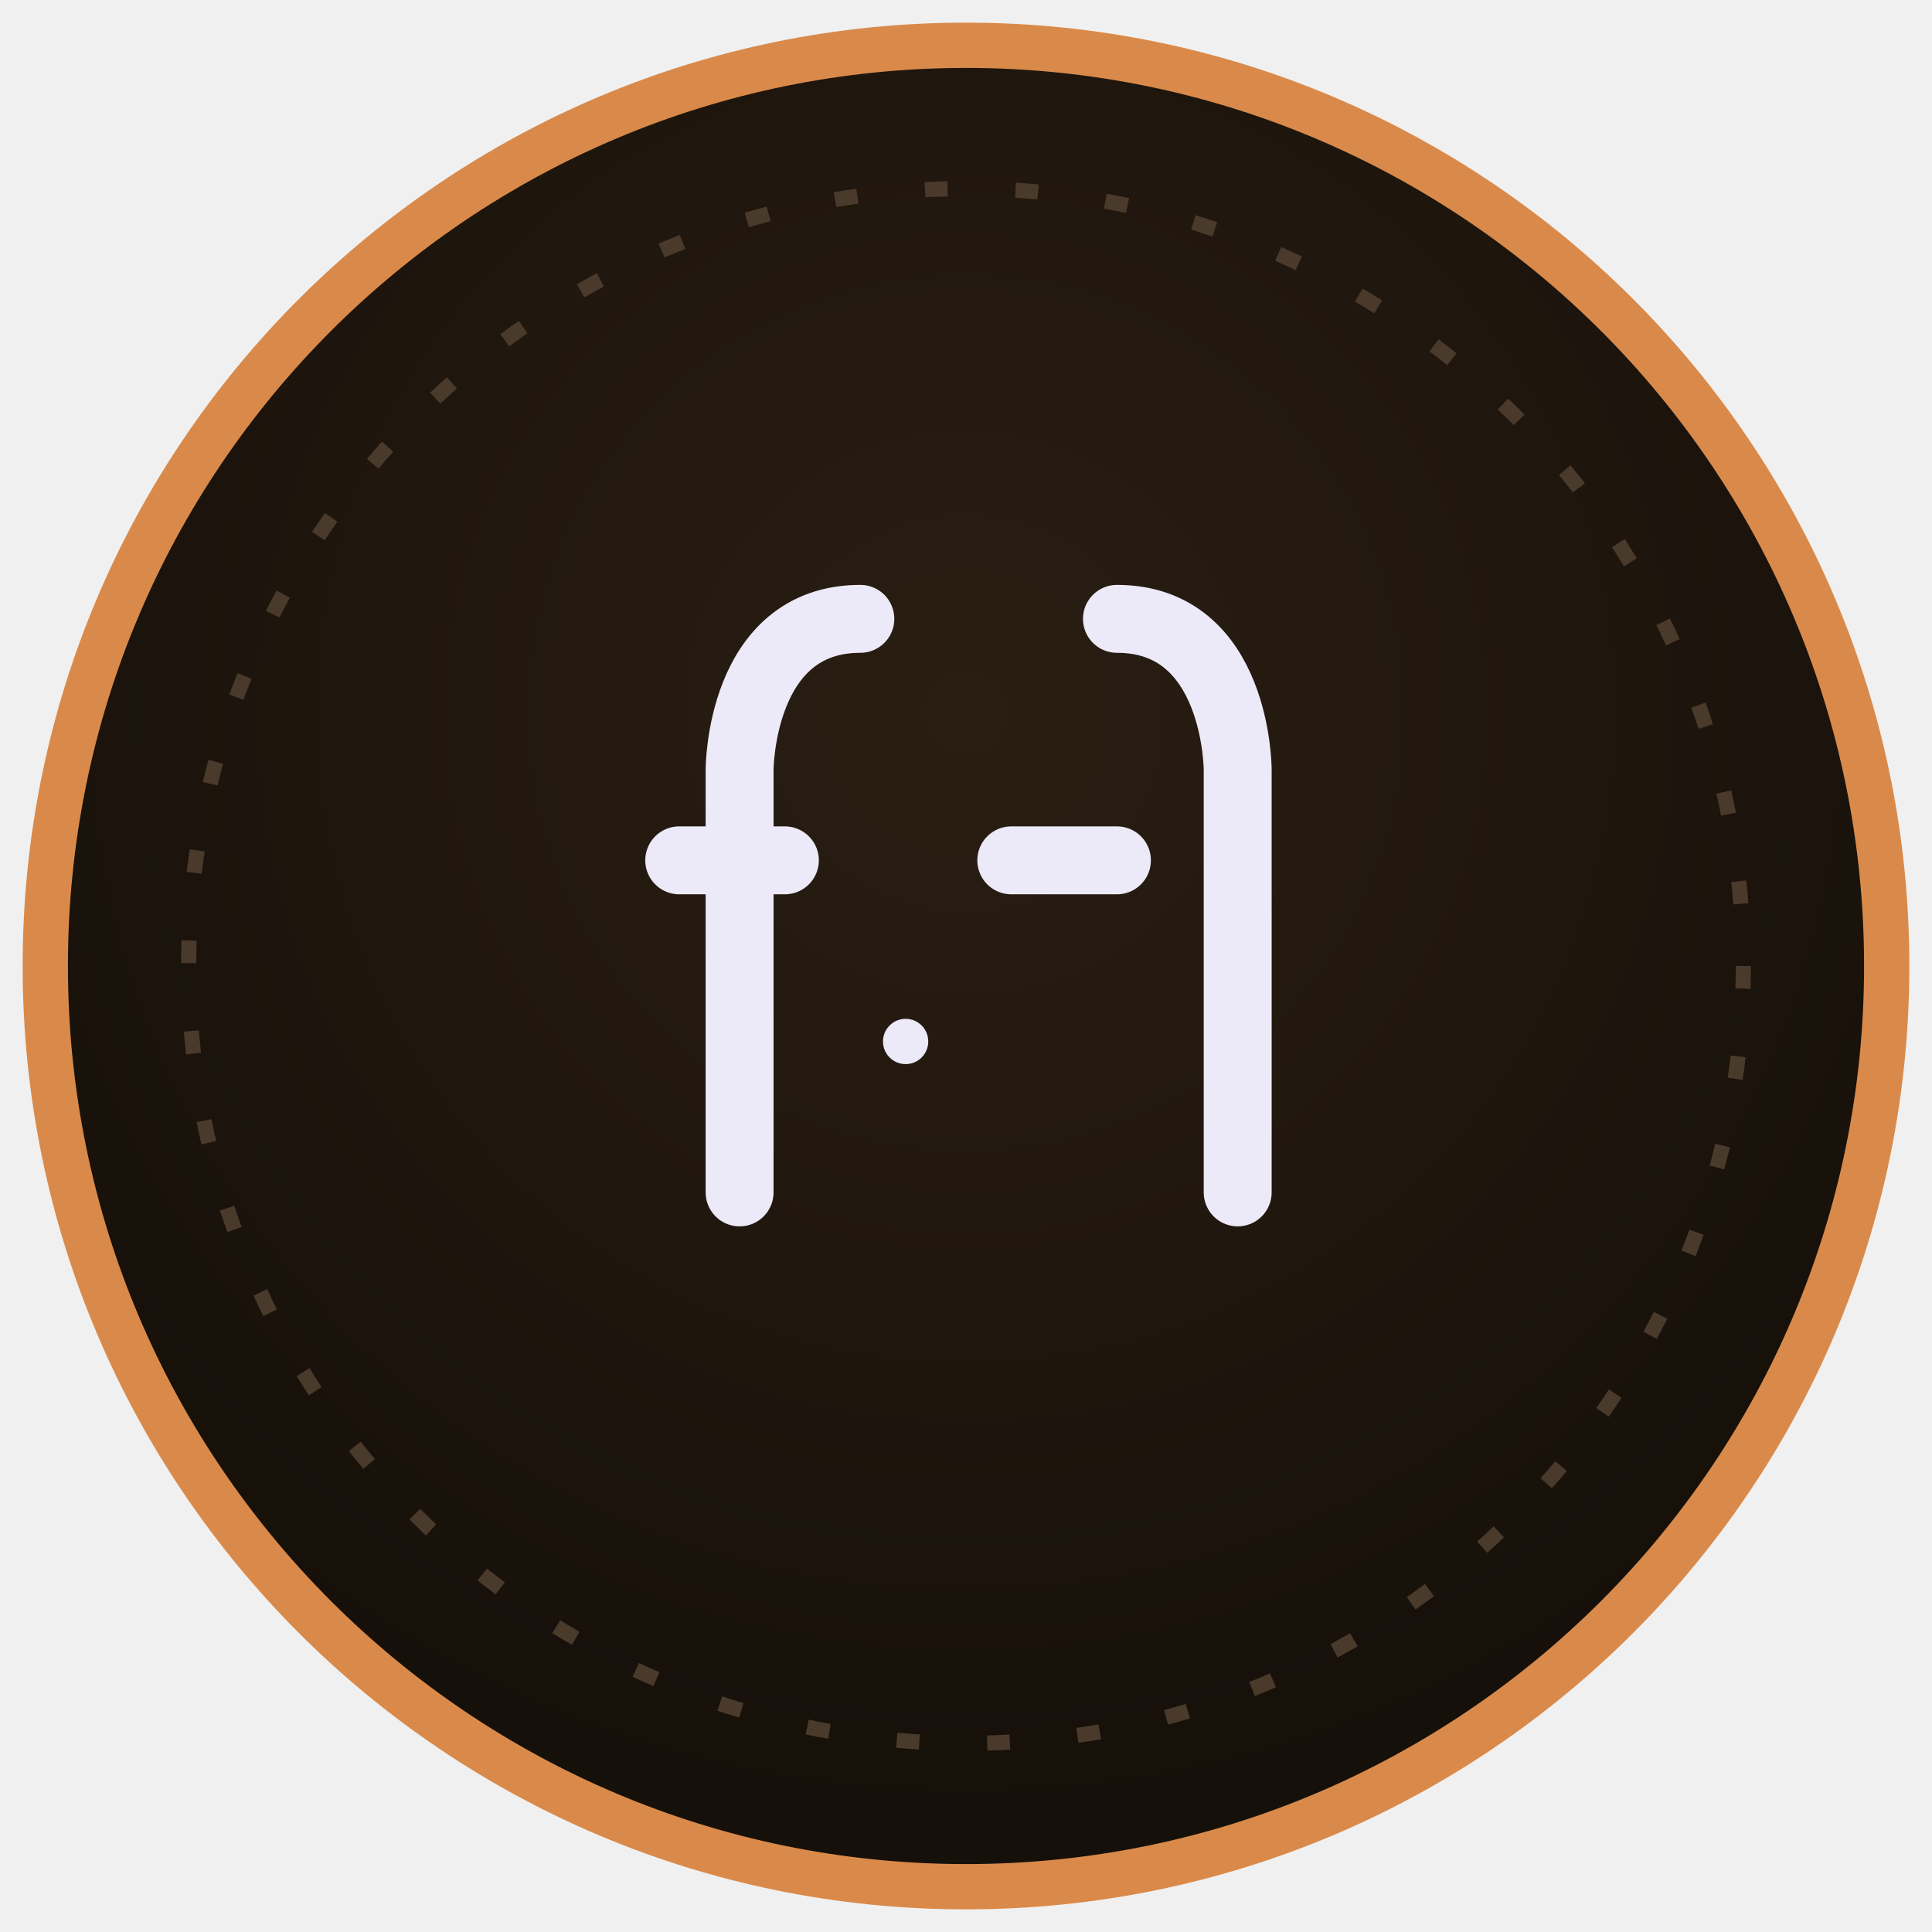
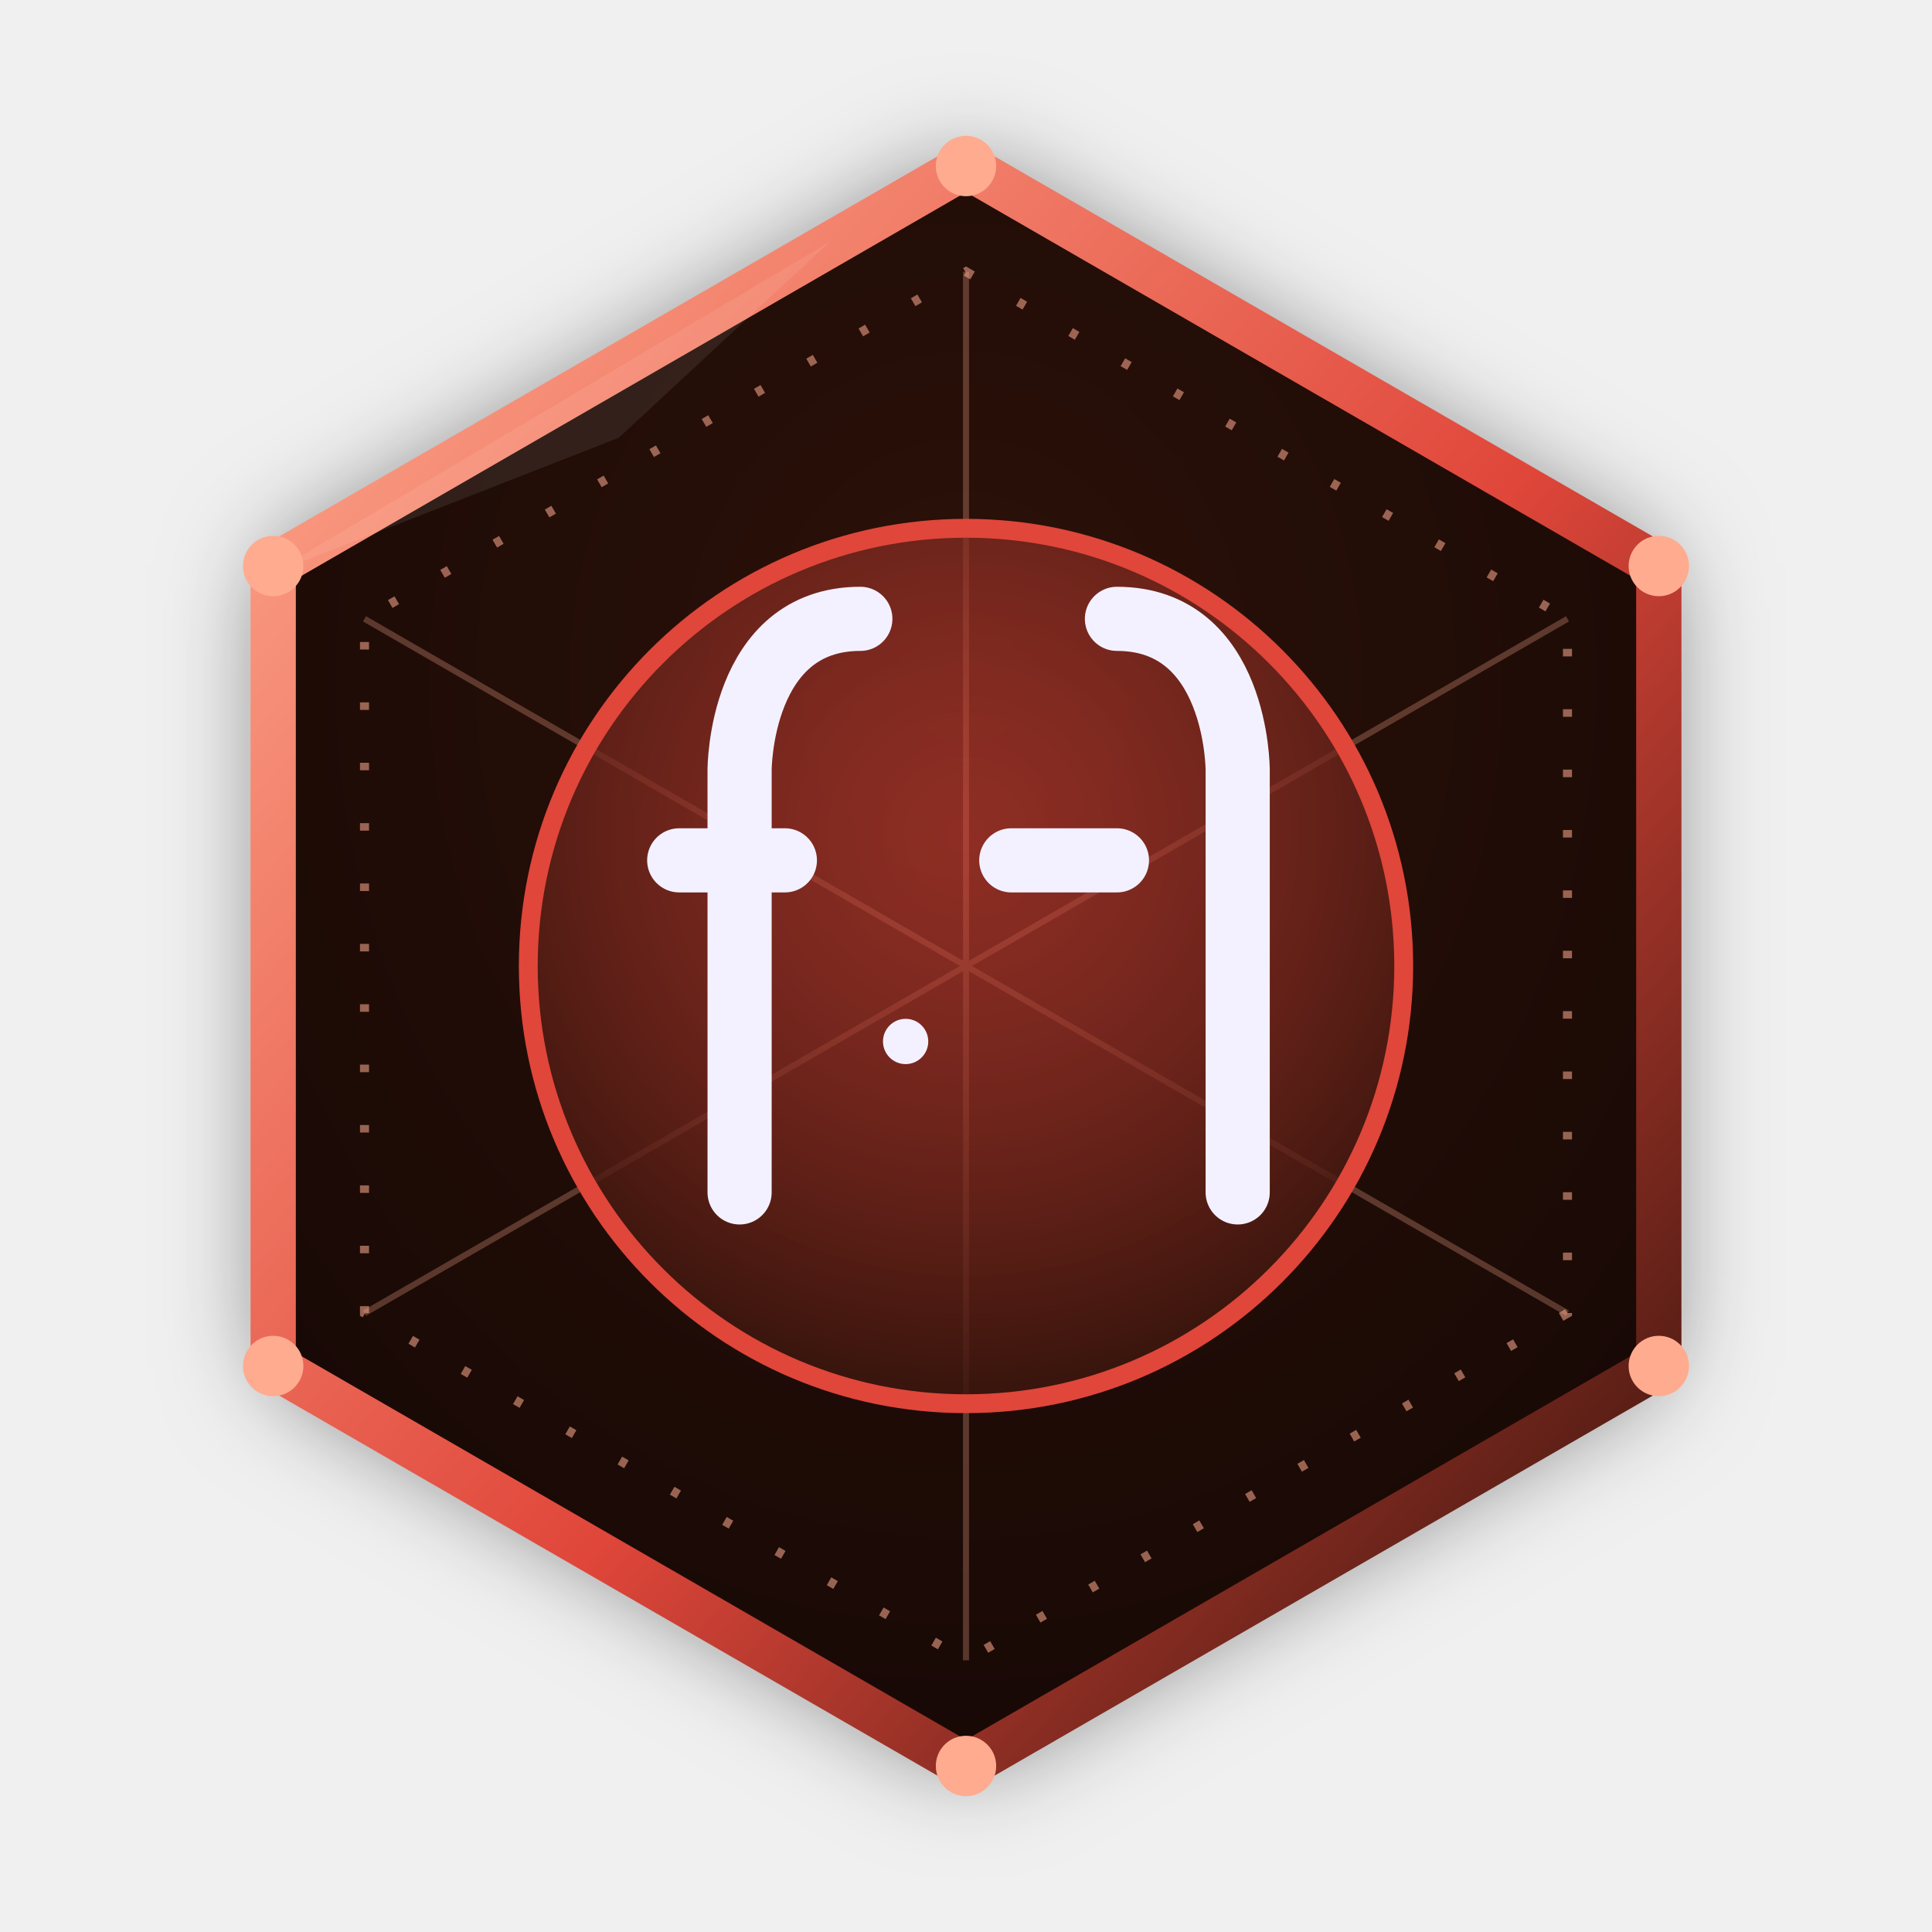
<svg xmlns="http://www.w3.org/2000/svg" viewBox="0 0 256 256">
  <defs>
-     <radialGradient id="bg" cx="50%" cy="36%" r="75%">
-       <stop offset="0%" stop-color="#2a1e12" />
-       <stop offset="100%" stop-color="#120d08" />
+     <radialGradient id="fill" cx="50%" cy="32%" r="75%">
+       <stop offset="0%" stop-color="#2c1109" />
+       <stop offset="100%" stop-color="#160805" />
    </radialGradient>
+     <linearGradient id="border" x1="0%" y1="0%" x2="100%" y2="100%">
+       <stop offset="0%" stop-color="#ffab8f" />
+       <stop offset="55%" stop-color="#e0463a" />
+       <stop offset="100%" stop-color="#2c1109" />
+     </linearGradient>
+     <radialGradient id="medal" cx="50%" cy="35%" r="70%">
+       <stop offset="0%" stop-color="#e0463a" stop-opacity="0.55" />
+       <stop offset="100%" stop-color="#2c1109" stop-opacity="0.9" />
+     </radialGradient>
+     <filter id="glow" x="-60%" y="-60%" width="220%" height="220%">
+       <feGaussianBlur stdDeviation="7" result="b" />
+       <feMerge>
+         <feMergeNode in="b" />
+         <feMergeNode in="SourceGraphic" />
+       </feMerge>
+     </filter>
  </defs>
-   <circle cx="128" cy="128" r="122" fill="url(#bg)" stroke="#d98a4a" stroke-width="6" />
-   <circle cx="128" cy="128" r="103" fill="none" stroke="#4a3a2c" stroke-width="2" stroke-dasharray="3 9" />
-   <g transform="translate(128 132)">
-     <g fill="none" stroke="#ece9f8" stroke-width="9" stroke-linecap="round" stroke-linejoin="round">
-       <path d="M-14 -50c-16 0-16 20-16 20v56M-38 -18h14" />
-       <path d="M20 -50c16 0 16 20 16 20v56M6 -18h14" />
-       <circle cx="-8" cy="6" r="3" fill="#ece9f8" stroke="none" />
-     </g>
+   <path d="M128.0 22.0 L219.8 75.0 L219.8 181.0 L128.0 234.0 L36.2 181.0 L36.2 75.0 Z" fill="#160805" opacity="0.55" filter="url(#glow)" />
+   <path d="M128.0 22.0 L219.8 75.0 L219.8 181.0 L128.0 234.0 L36.2 181.0 L36.2 75.0 Z" fill="url(#fill)" stroke="url(#border)" stroke-width="6" stroke-linejoin="round" />
+   <path d="M128.0 36.0 L207.7 82.0 L207.7 174.0 L128.0 220.0 L48.3 174.0 L48.3 82.0 Z" fill="none" stroke="#ffab8f" stroke-width="1.2" stroke-dasharray="1 7" opacity="0.55" />
+   <g stroke="#ffab8f" stroke-width="0.8" opacity="0.28">
+     <line x1="128" y1="128" x2="128.0" y2="36.0" />
+     <line x1="128" y1="128" x2="207.7" y2="82.0" />
+     <line x1="128" y1="128" x2="207.7" y2="174.0" />
+     <line x1="128" y1="128" x2="128.0" y2="220.0" />
+     <line x1="128" y1="128" x2="48.3" y2="174.0" />
+     <line x1="128" y1="128" x2="48.3" y2="82.0" />
+   </g>
+   <path d="M36 76 L110 32 L82 58 Z" fill="#ffffff" opacity="0.08" />
+   <circle cx="128" cy="128" r="58" fill="url(#medal)" stroke="#e0463a" stroke-width="2.5" />
+   <g transform="translate(128 132)" fill="none" stroke="#f3f1ff" stroke-width="8.5" stroke-linecap="round" stroke-linejoin="round">
+     <path d="M-14 -50c-16 0-16 20-16 20v56M-38 -18h14" />
+     <path d="M20 -50c16 0 16 20 16 20v56M6 -18h14" />
+     <circle cx="-8" cy="6" r="3" fill="#f3f1ff" stroke="none" />
+   </g>
+   <g>
+     <circle cx="128.0" cy="22.0" r="4" fill="#ffab8f" />
+     <circle cx="219.8" cy="75.0" r="4" fill="#ffab8f" />
+     <circle cx="219.8" cy="181.0" r="4" fill="#ffab8f" />
+     <circle cx="128.0" cy="234.0" r="4" fill="#ffab8f" />
+     <circle cx="36.2" cy="181.0" r="4" fill="#ffab8f" />
+     <circle cx="36.2" cy="75.0" r="4" fill="#ffab8f" />
  </g>
</svg>
